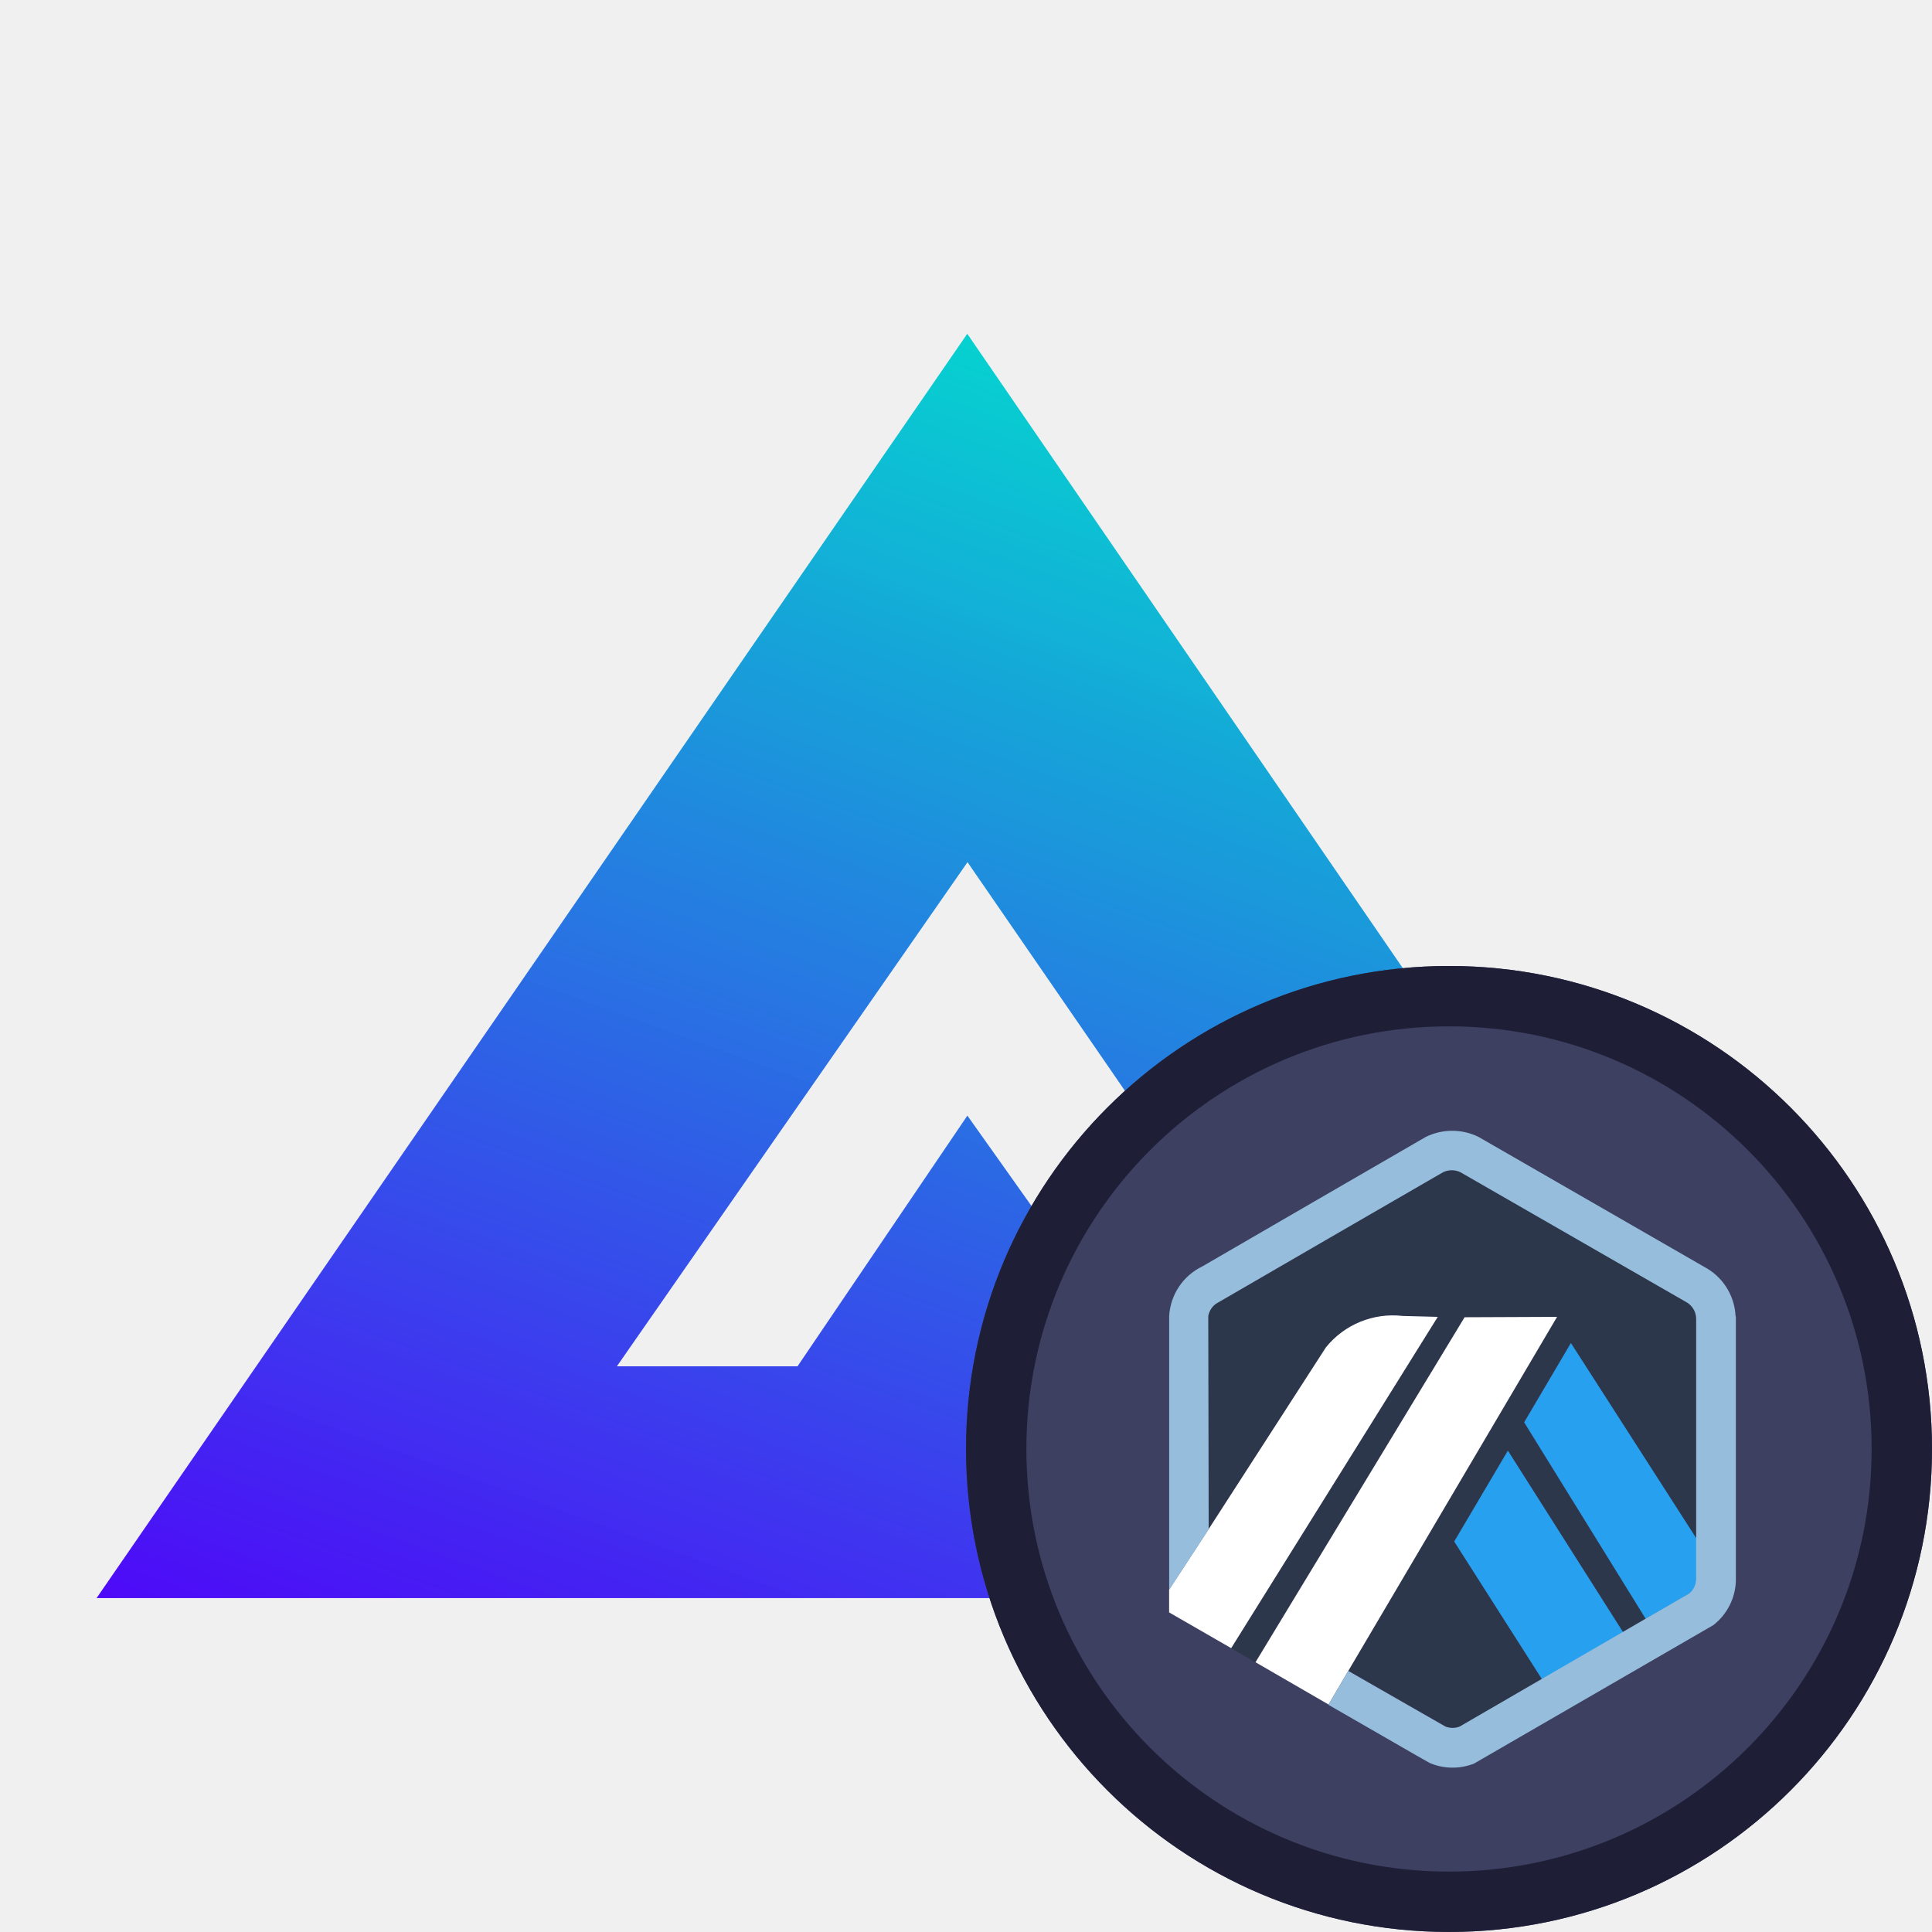
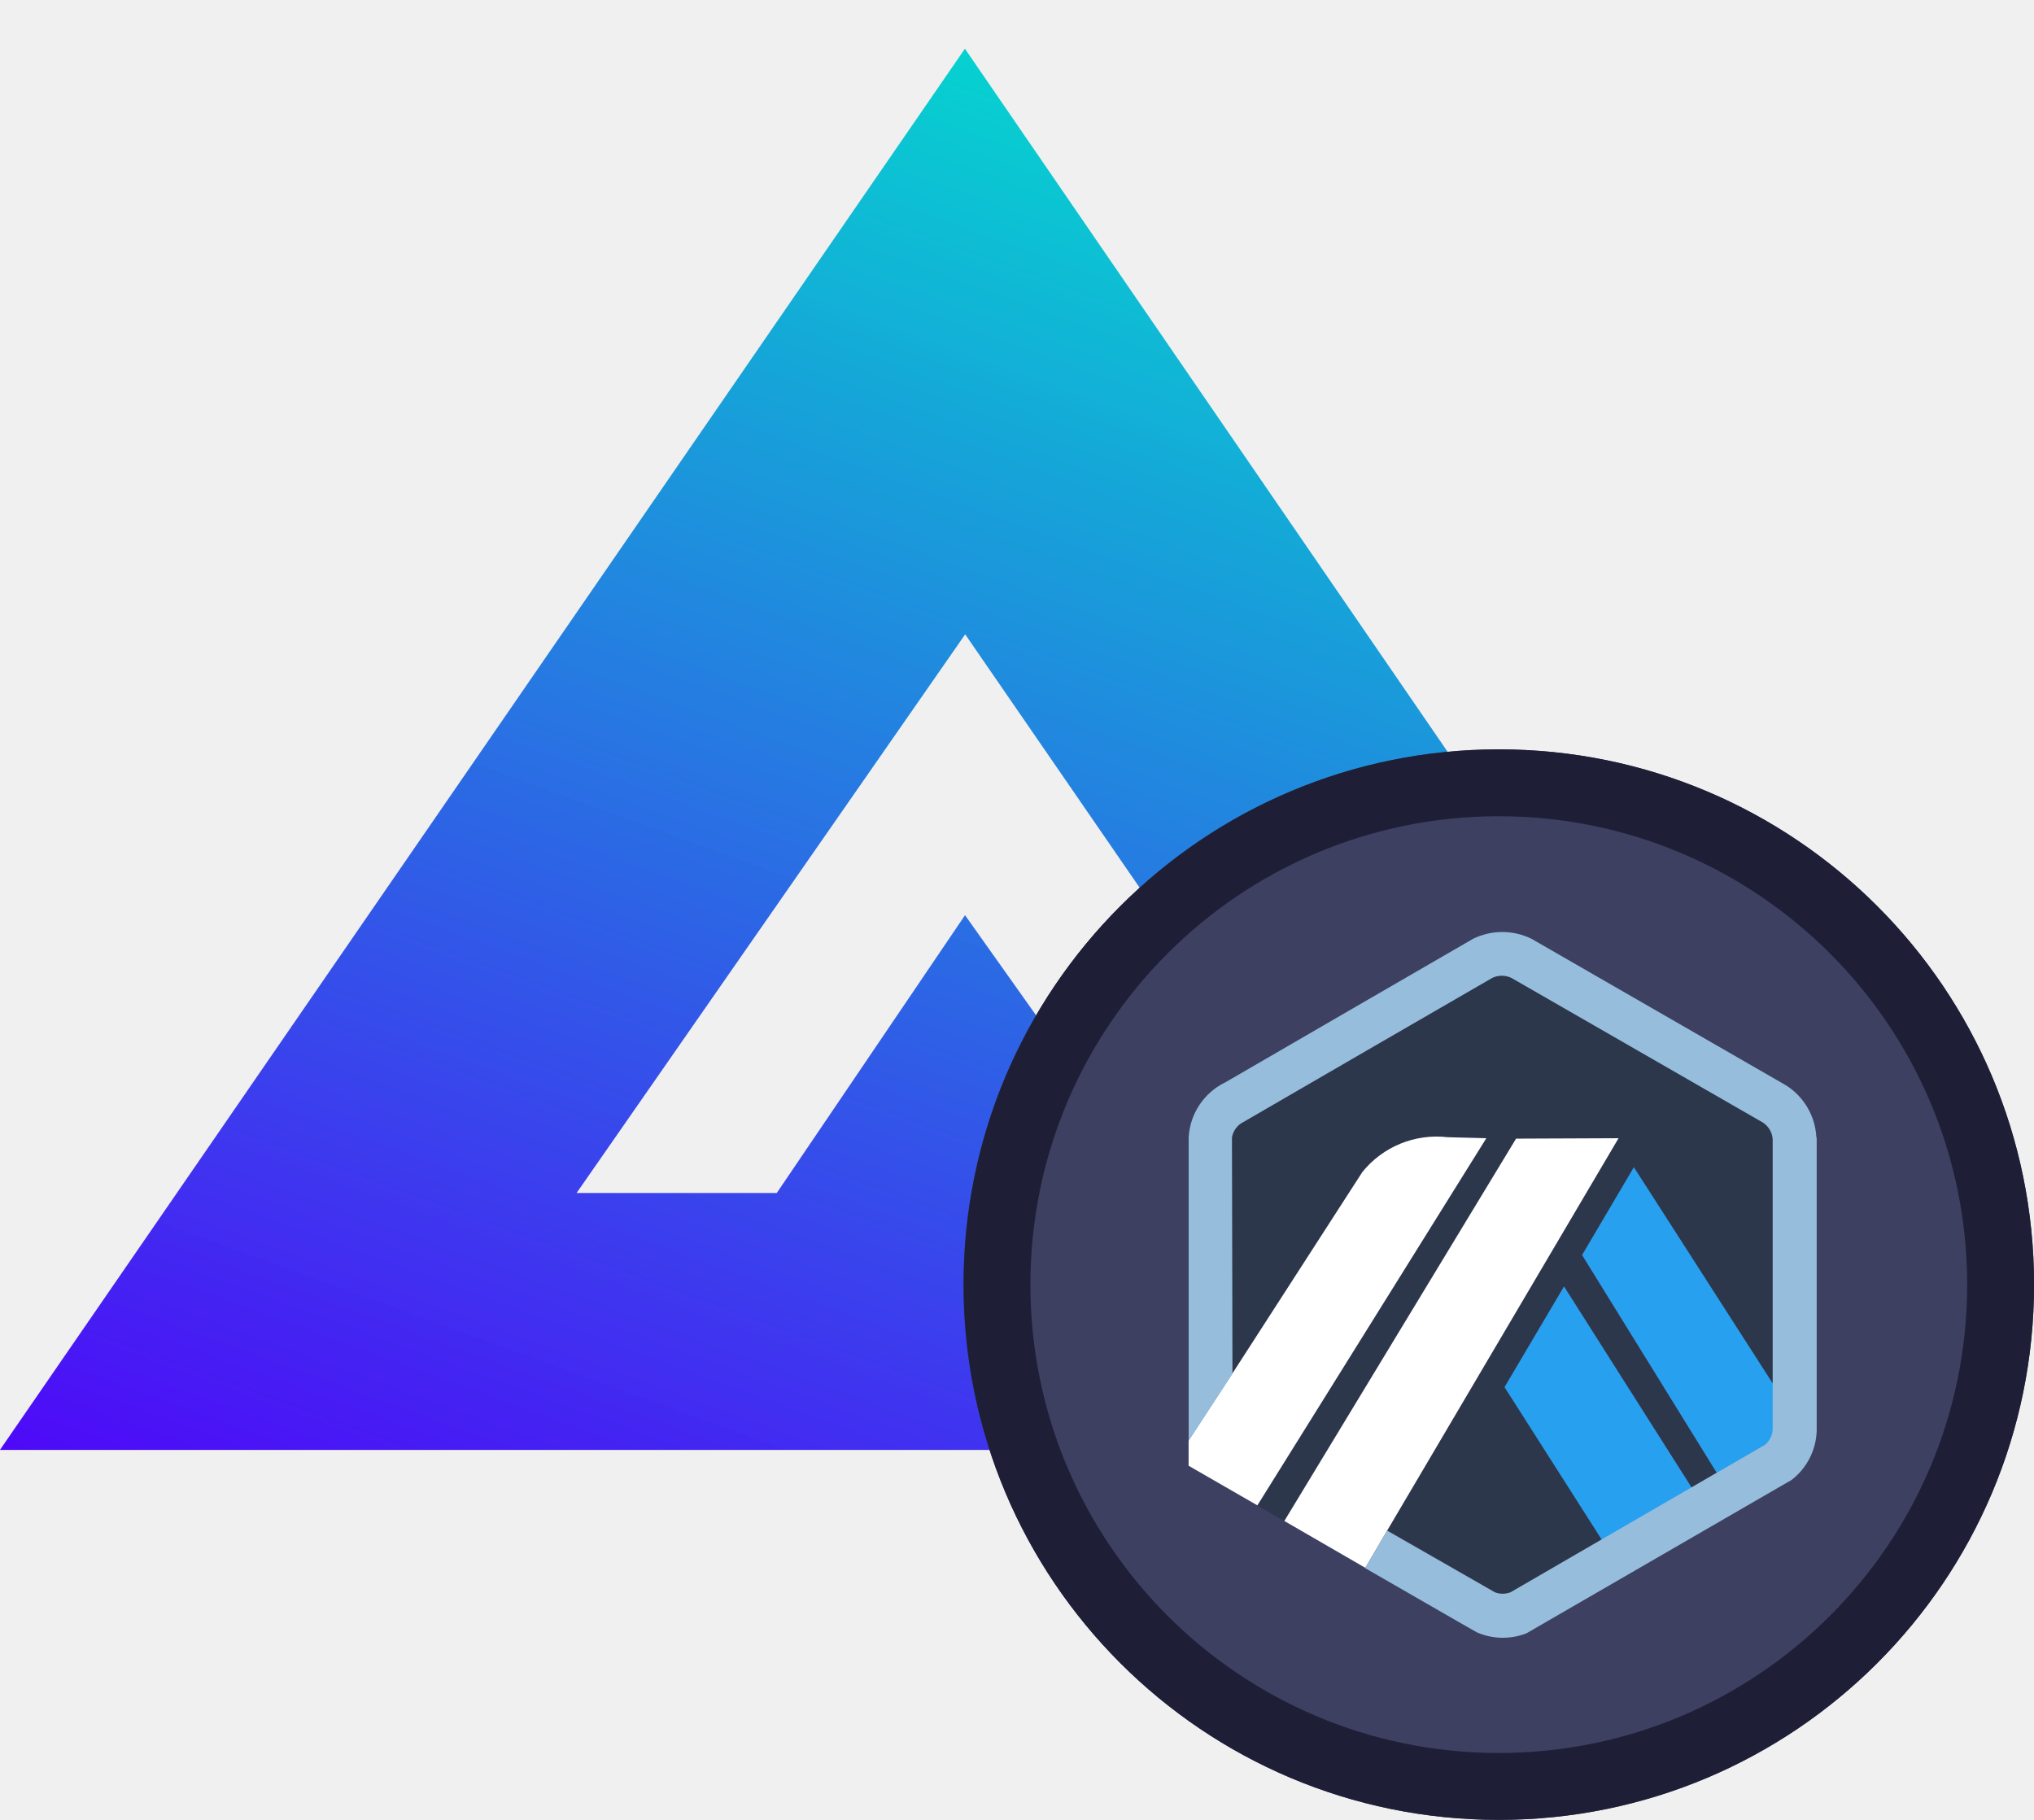
- <svg xmlns="http://www.w3.org/2000/svg" width="40.001" height="40">
+ <svg xmlns="http://www.w3.org/2000/svg" width="38" height="34" fill="none">
+   <path d="M35.999 27.088 18.027.91-.001 27.088h25.118l-7.088-9.99-3.517 5.19h-3.74l7.26-10.437 10.493 15.237h7.474Z" fill="url(#a)" />
+   <path d="M38.001 24c0-5.523-4.477-10-10-10s-10 4.477-10 10 4.477 10 10 10 10-4.477 10-10Z" fill="#3E4062" />
+   <path d="M28.001 15.25a8.75 8.75 0 1 0 0 17.5 8.75 8.75 0 0 0 0-17.5m0-1.25a10 10 0 1 1 0 20 10 10 0 0 1 0-20Z" fill="#1E1F37" />
+   <path d="m29.552 23.45.967-1.641 2.607 4.061v.78-5.361a.4.4 0 0 0-.186-.321l-4.7-2.7a.413.413 0 0 0-.359 0l-.042.024-.016.01-4.556 2.641-.018.007a.408.408 0 0 0-.236.339l.008 4.375 2.429-3.765a1.78 1.78 0 0 1 1.59-.651l.726.019-4.278 6.859.5.29 4.332-7.14 1.914-.007-4.314 7.32 1.8 1.035.215.125a.414.414 0 0 0 .29 0l4.76-2.759-.91.528-2.523-4.068Zm.375 5.316-1.819-2.852 1.109-1.882 2.387 3.757-1.677.977Z" fill="#2D374B" />
+   <path d="m28.109 25.916 1.818 2.853 1.679-.973-2.386-3.761-1.111 1.88ZM33.133 26.648v-.78l-2.608-4.061-.967 1.64 2.517 4.072.91-.528a.4.4 0 0 0 .149-.294l-.001-.05Z" fill="#28A0F0" />
+   <path d="m22.206 27.384 1.285.74 4.277-6.859-.726-.019a1.781 1.781 0 0 0-1.59.651l-2.429 3.765-.817 1.25v.472ZM30.238 21.265l-1.914.008-4.329 7.143 1.512.875.411-.7 4.32-7.326Z" fill="#fff" />
+   <path d="M33.934 21.254a1.219 1.219 0 0 0-.572-.98l-4.75-2.735a1.239 1.239 0 0 0-1.091 0c-.04.02-4.625 2.68-4.625 2.68a1.216 1.216 0 0 0-.689 1.032v5.665l.818-1.25-.009-4.37a.384.384 0 0 1 0-.048.4.4 0 0 1 .162-.256c.021-.015 4.685-2.715 4.7-2.722a.415.415 0 0 1 .359 0l4.695 2.7a.4.4 0 0 1 .186.321v5.405a.4.4 0 0 1-.14.294l-.91.527-.47.273-1.679.973-1.7.986a.411.411 0 0 1-.29 0l-2.015-1.153-.411.7 1.81 1.042.157.089.125.071a1.211 1.211 0 0 0 .924.016l4.955-2.867a1.208 1.208 0 0 0 .466-.911v-5.482h-.006Z" fill="#96BEDC" />
  <defs>
-     <linearGradient id="a" x1=".5" x2="0" y2="1" gradientUnits="objectBoundingBox">
-       <stop offset="0" stop-color="#03d1cf" stop-opacity=".988" />
-       <stop offset="1" stop-color="#4e09f8" />
+     <linearGradient id="a" x1="17.999" y1=".911" x2="7.491" y2="29.812" gradientUnits="userSpaceOnUse">
+       <stop stop-color="#03D1CF" stop-opacity=".988" />
+       <stop offset="1" stop-color="#4E09F8" />
    </linearGradient>
  </defs>
-   <path data-name="Rectangle 546" fill="none" d="M0 0h40v40H0z" />
-   <path data-name="Path 1450" d="M561.667 722.177 543.695 696l-18.028 26.177h25.118l-7.088-9.99-3.517 5.191h-3.74l7.26-10.438 10.493 15.237Z" transform="translate(-523.668 -689.089)" fill="url(#a)" />
-   <g data-name="Group 292" transform="translate(20.001 20)">
-     <rect width="20" height="20" rx="10" fill="#3e4062" />
-     <path data-name="base - Outline" d="M10 1.25A8.75 8.75 0 1 0 18.75 10 8.75 8.75 0 0 0 10 1.25M10 0A10 10 0 1 1 0 10 10 10 0 0 1 10 0Z" fill="#1e1f37" />
-     <path data-name="Rectangle 213" fill="none" d="M0 0h20v20H0z" />
-     <path data-name="Path 348" d="m11.551 9.45.967-1.641 2.607 4.061v.78-5.361a.4.4 0 0 0-.186-.321l-4.7-2.7a.414.414 0 0 0-.359 0l-.042.024-.016.01-4.556 2.641-.018.007a.411.411 0 0 0-.067.039.4.4 0 0 0-.169.3l.008 4.375 2.429-3.765a1.781 1.781 0 0 1 1.59-.651l.726.019-4.278 6.859.5.29 4.332-7.14 1.914-.007-4.314 7.32 1.8 1.035.215.125a.413.413 0 0 0 .29 0l4.76-2.759-.91.528Zm.375 5.316-1.819-2.852 1.109-1.882 2.387 3.757Z" fill="#2d374b" />
-     <path data-name="Path 349" d="m10.108 11.916 1.818 2.853 1.679-.973-2.386-3.761Z" fill="#28a0f0" />
-     <path data-name="Path 350" d="M15.132 12.648v-.78l-2.608-4.061-.967 1.641 2.517 4.071.91-.528a.4.4 0 0 0 .149-.294Z" fill="#28a0f0" />
-     <path data-name="Path 351" d="m4.205 13.384 1.285.74 4.277-6.859-.726-.019a1.781 1.781 0 0 0-1.59.651l-2.429 3.765-.817 1.25Z" fill="#fff" />
-     <path data-name="Path 352" d="m12.237 7.265-1.914.008-4.329 7.143 1.512.875.411-.7Z" fill="#fff" />
-     <path data-name="Path 353" d="M15.933 7.254a1.219 1.219 0 0 0-.572-.98l-4.75-2.735a1.238 1.238 0 0 0-1.091 0c-.04.02-4.625 2.68-4.625 2.68a1.217 1.217 0 0 0-.689 1.032v5.665l.818-1.25-.009-4.37a.389.389 0 0 1 0-.048.4.4 0 0 1 .162-.256c.021-.015 4.685-2.715 4.7-2.722a.414.414 0 0 1 .359 0l4.695 2.7a.4.4 0 0 1 .186.321v5.405a.4.4 0 0 1-.14.294l-.91.527-.47.273-1.679.973-1.7.986a.412.412 0 0 1-.29 0l-2.015-1.153-.411.7 1.81 1.042.157.089.125.071a1.176 1.176 0 0 0 .48.1 1.21 1.21 0 0 0 .444-.084l4.955-2.867a1.209 1.209 0 0 0 .466-.911V7.254Z" fill="#96bedc" />
-   </g>
</svg>
